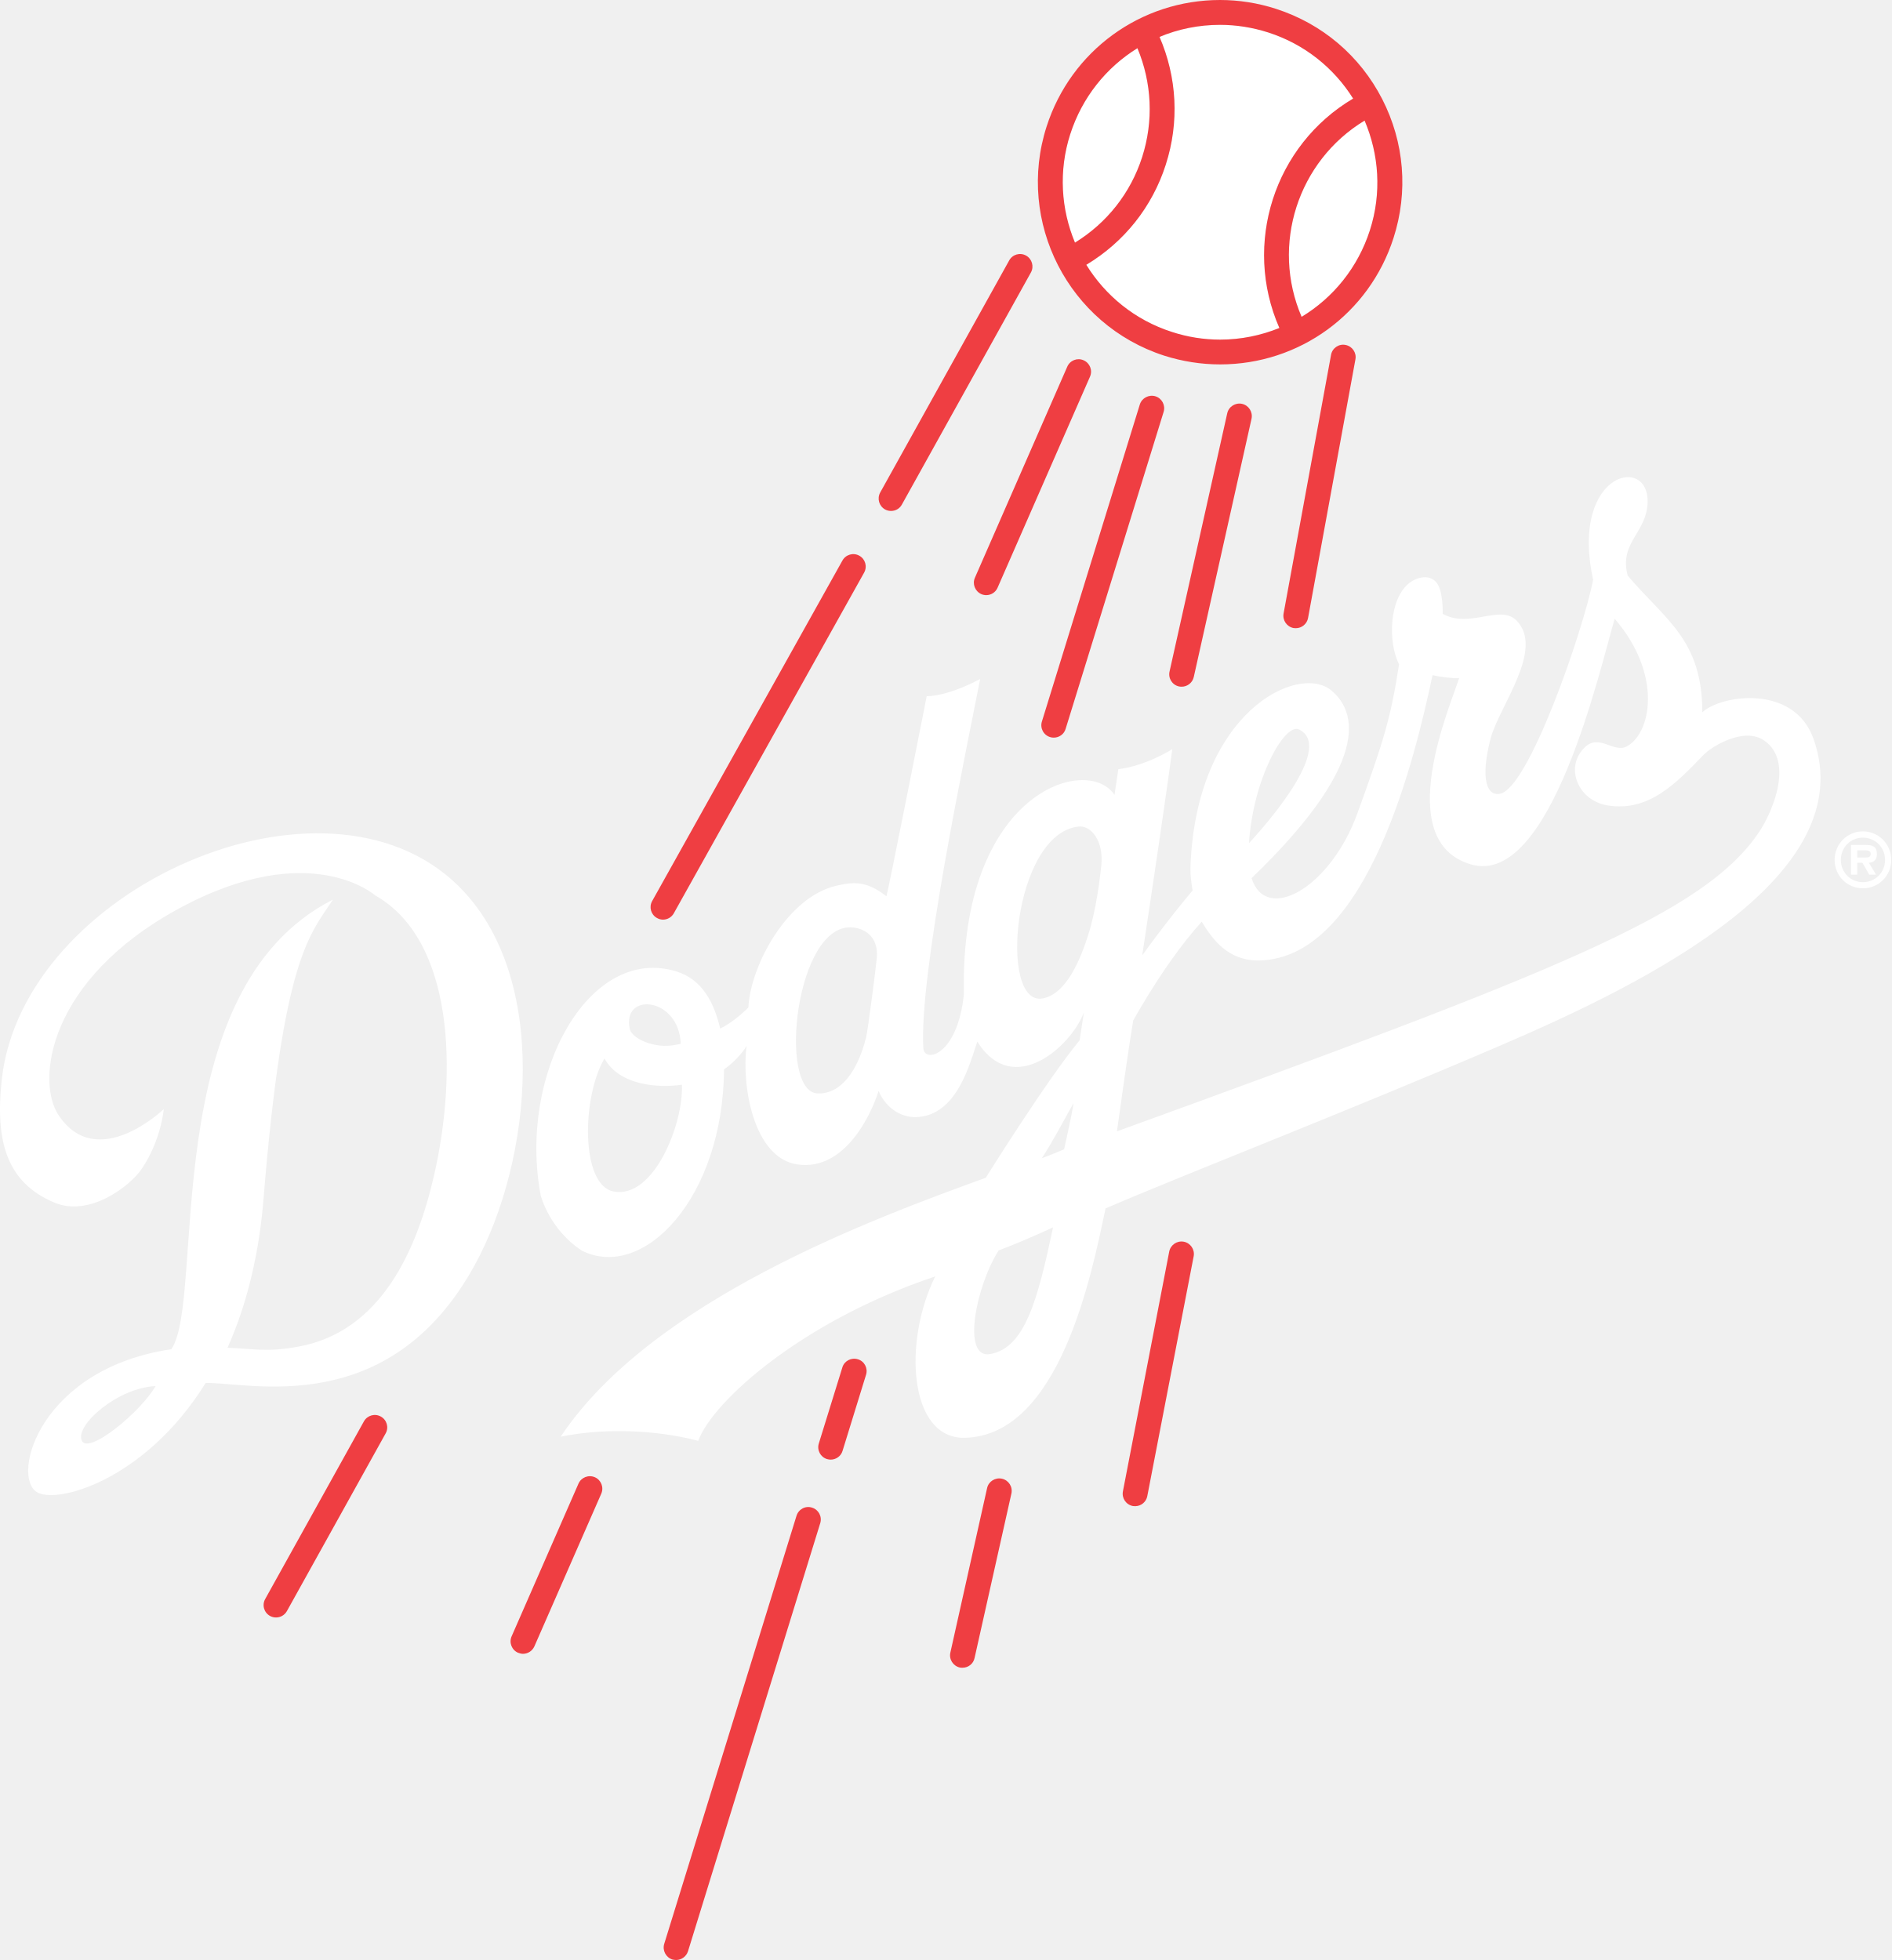
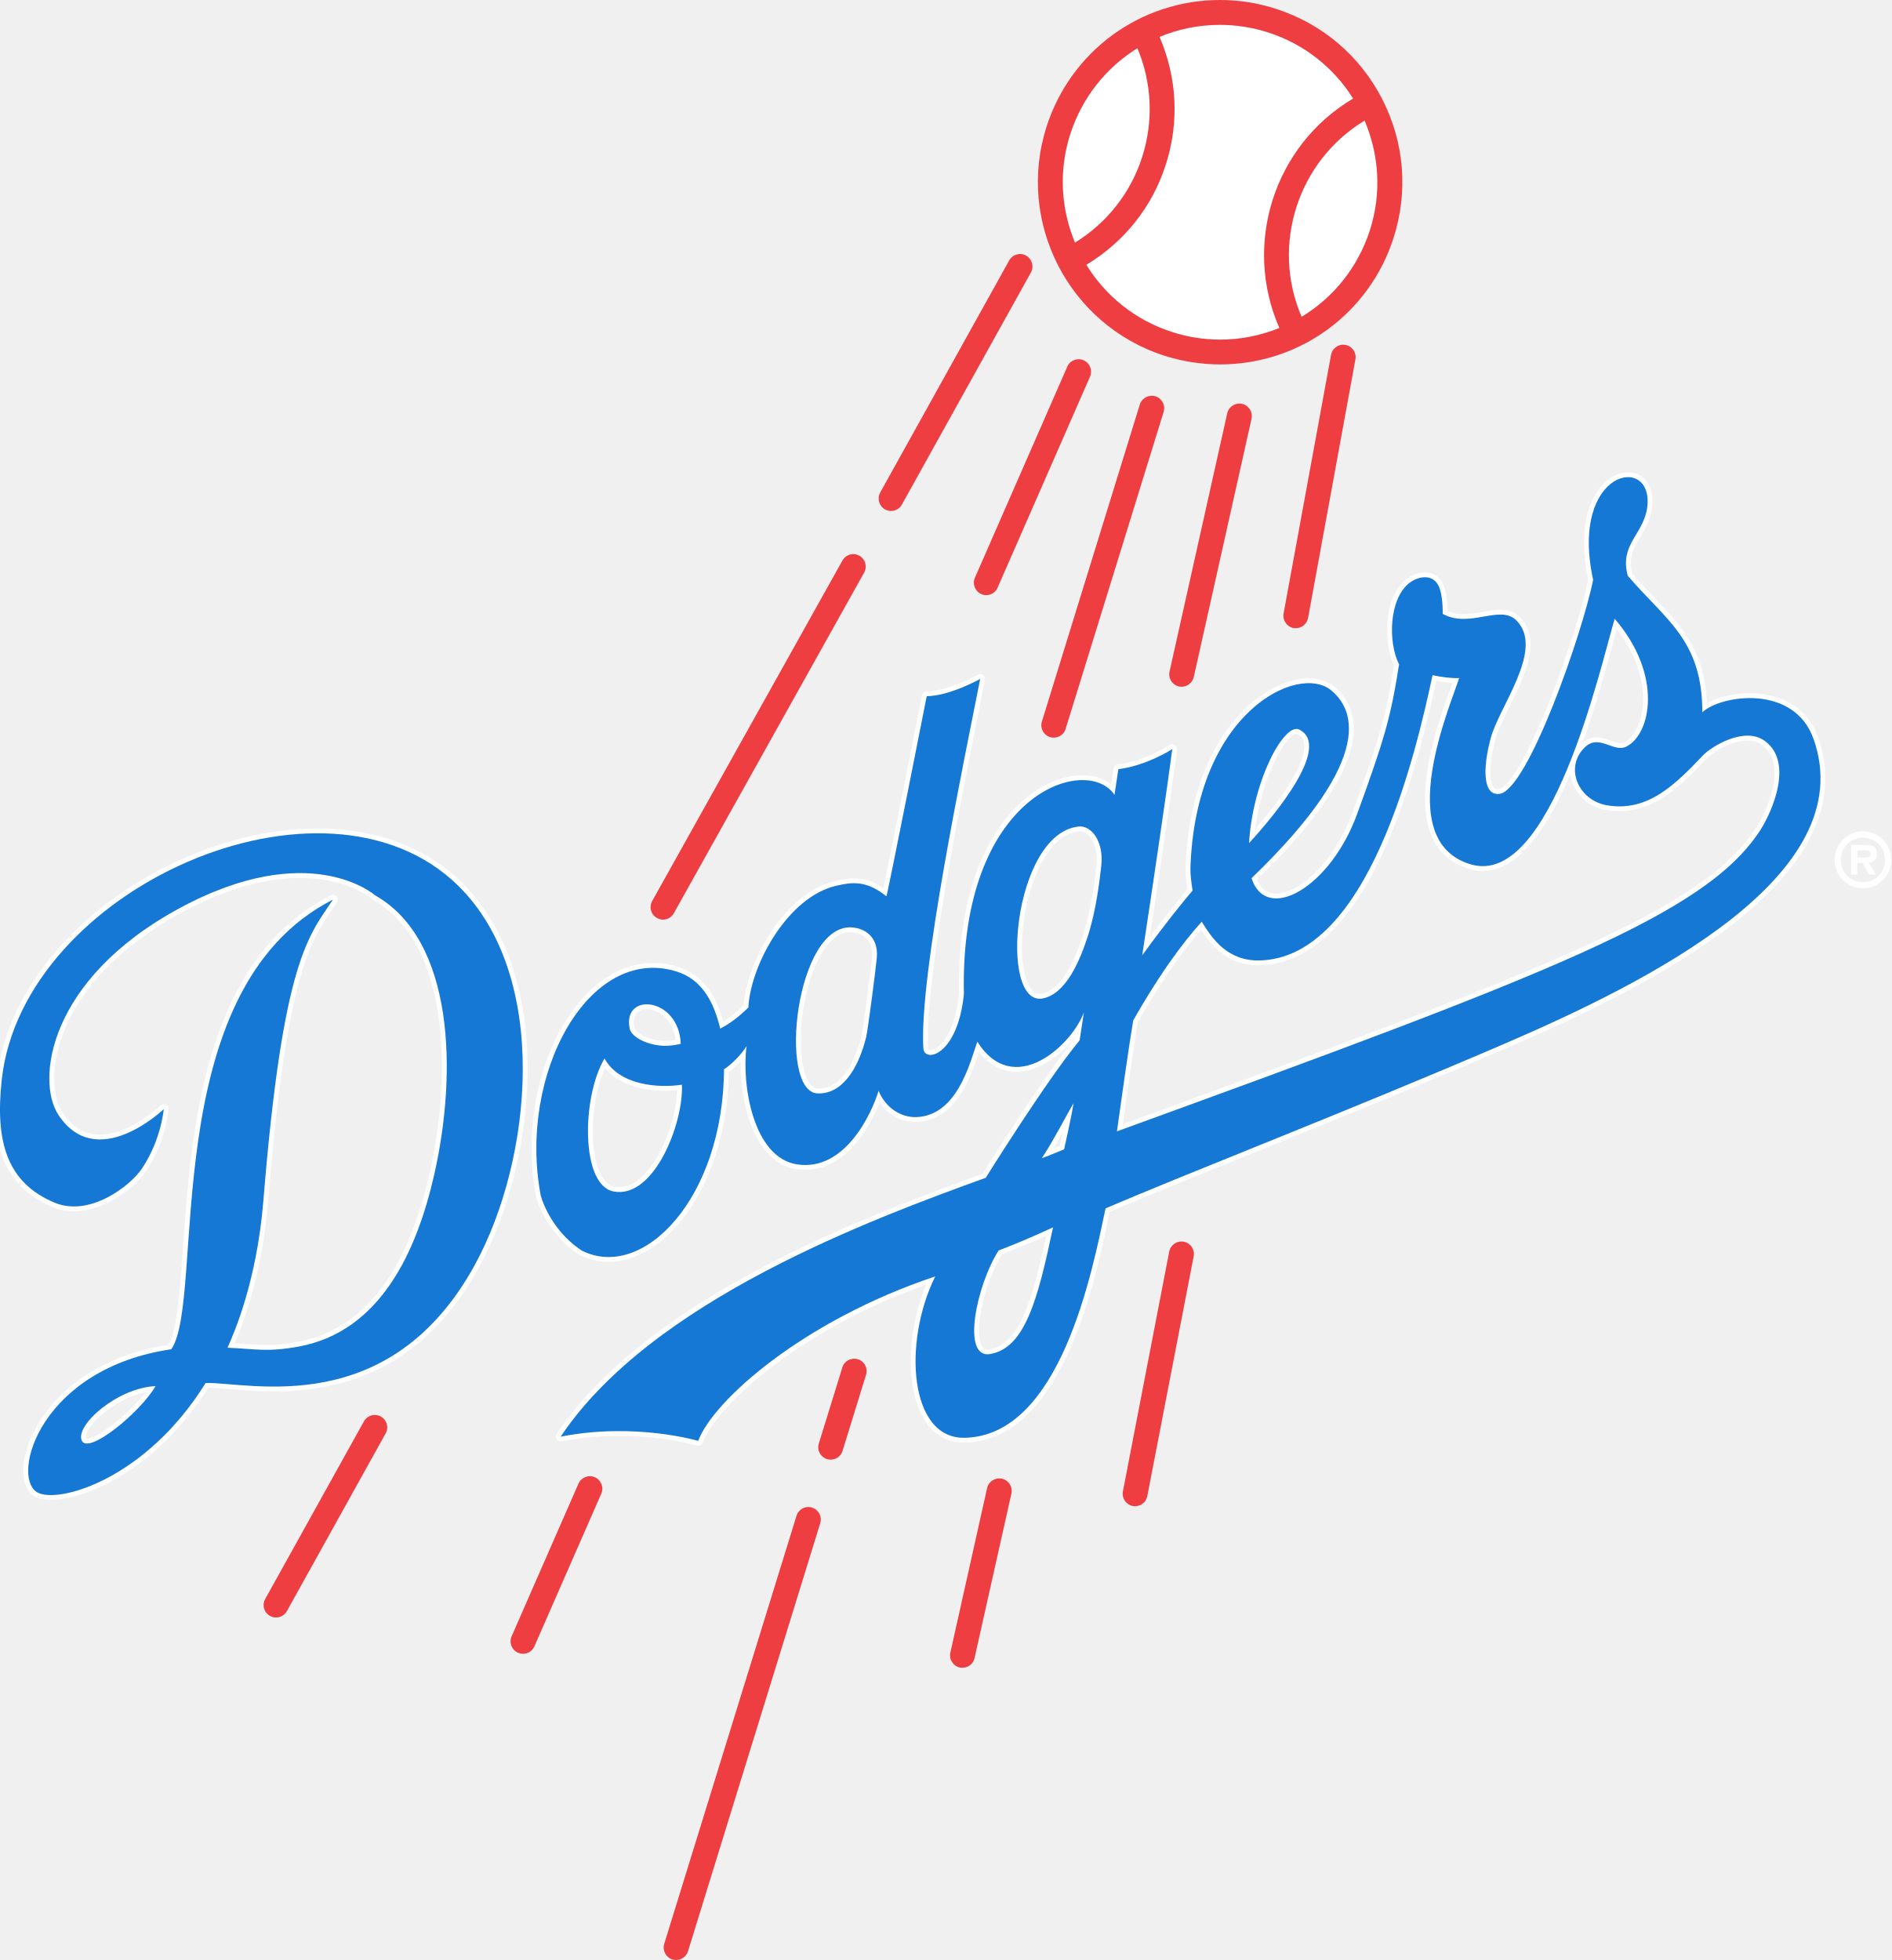
<svg xmlns="http://www.w3.org/2000/svg" viewBox="0 0 176.564 183.003">
-   <g fill="#FFF">
+   <g fill="#1678D5" stroke="#FFFFFF" stroke-width="0.9" stroke-linejoin="round" paint-order="stroke fill">
    <path d="M.165 100.795c-.633 5.772.456 9.62 4.92 11.492 3.277 1.375 7.08-1.55 8.172-3.188 1.796-2.68 2.03-5.54 2.03-5.54s-6.25 6.008-9.845.52c-2.08-3.175-.97-12.603 11.27-19.255 12.24-6.64 18.314-1.222 18.314-1.222 7.36 4.165 7.684 16.498 5.514 26.068-1.626 7.142-5.004 14.668-12.684 16.063-2.883.527-3.99.218-6.614.103.575-1.31 2.73-6.112 3.352-13.792 1.822-22.527 4.27-24.693 6.49-28.047-16.642 8.452-11.837 37.245-15.09 41.98-12.204 1.798-14.987 11.773-12.567 13.33 1.835 1.175 10.126-1.074 15.772-10.182 4.093-.077 17.15 3.503 25.116-10.997 5.395-9.833 7.095-26.968-1.55-35.44-12.468-12.23-40.634.266-42.6 18.107zM7.62 134.48c-.568-1.453 3.372-4.905 6.9-5.06-1.34 2.372-6.327 6.51-6.9 5.06zM169.31 69c-1.807-5.148-8.65-4.125-10.384-2.493 0-6.78-3.423-8.593-6.964-12.758-.79-2.926 1.5-3.883 1.822-6.384.643-5.064-7.3-3.58-5.052 6.768-.948 4.827-6.067 19.61-8.73 19.988-1.534.218-1.617-2.263-.83-5.206.787-2.95 5.042-8.285 2.417-10.965-1.515-1.573-4.365.772-6.904-.635 0 0 .08-2.134-.58-2.93-.663-.798-1.82-.496-2.518.037-1.918 1.478-2.02 5.54-.973 7.61-.784 5.05-1.417 7.09-3.882 13.888-2.526 7-8.535 10.335-9.888 6.074 11.983-11.537 9.34-15.97 7.423-17.546-3.085-2.532-12.654 2.05-13.13 16.6-.013.6.08 1.37.203 2.096-.944 1.112-2.608 3.162-4.704 6.054.98-6.446 2.36-15.785 2.802-19.25 0 0-2.388 1.544-5.03 1.87l-.36 2.398c-2.56-3.856-14.482-.23-14.06 18.613-.597 5.79-3.707 6.44-3.787 5.044-.408-6.87 3.867-27.13 5.306-34.48 0 0-2.815 1.58-4.99 1.612 0 0-3.68 18.65-3.764 18.677-1.918-1.517-3.21-1.318-4.694-.977-4.49 1.035-7.982 7.346-8.192 11.363-.79.783-1.707 1.51-2.63 1.972-.568-2.403-1.663-4.608-4.12-5.347-8.14-2.48-14.778 9.57-12.638 20.92 0 0 .788 3.156 3.847 5.16 5.716 2.855 13.188-4.877 13.268-16.934 1.106-.72 2.108-2.062 2.108-2.216-.49 3.663.615 10.508 4.754 11.1 4.41.635 6.883-4.66 7.57-6.872.537 1.356 1.894 2.52 3.548 2.45 3.77-.155 4.956-4.982 5.666-7.045 3.358 5.334 8.77.424 9.952-2.73l-.4 2.608c-3.055 3.683-8.765 12.835-8.765 12.835-10.58 3.838-31.184 11.44-39.684 24.172 6.91-1.37 12.84.392 12.84.392 1.378-3.74 9.787-11.235 22.127-15.354-3.03 6.138-2.436 15.167 2.744 15.065 8.957-.173 11.914-15.566 13.16-21.415 7.95-3.42 22.167-8.895 37.02-15.277 13.805-5.93 33.555-15.833 29.08-28.552zM63.554 97.46s-.992.27-1.953.16c-1.553-.18-2.674-.92-2.81-1.562-.738-3.47 4.593-2.982 4.763 1.4zm-6.276 13.785c-3.086-.598-2.97-8.818-.843-12.417 1.38 2.513 5.01 2.783 7.227 2.45.17 3.572-2.603 10.706-6.385 9.967zM81.862 89.38c-.05.7-.833 6.8-1 7.462-.777 3.13-2.346 5.335-4.53 5.25-3.758-.134-2.06-16.034 3.293-15.495 1.066.103 2.38.823 2.237 2.783zm10.585 37.045c-2.71.49-1.314-6.394.787-9.672 2.754-1.048 5.077-2.16 5.077-2.16-1.43 6.775-2.62 11.26-5.864 11.832zm6.896-19.114s-1.424.605-2.082.83c.925-1.356 2.597-4.537 2.96-5.135-.145 1.068-.878 4.306-.878 4.306zM121.3 68.12c3.05 1.555-2.264 7.97-4.693 10.604.357-5.938 3.326-11.31 4.692-10.604zM97.344 93.224c-4.142.77-2.792-15.335 3.323-16.048 1.166-.147 2.388 1.292 2.15 3.632-.142 1.324-.482 4.152-1.215 6.46-.78 2.46-2.09 5.544-4.258 5.956zm66.922-15.6c-5.122 7.74-19.153 13.164-59.99 28.01.367-2.577 1-7.25 1.524-10.367.914-1.613 1.987-3.368 3.16-5.077l.324-.457c.922-1.31 1.905-2.564 2.908-3.676.954 1.562 2.413 3.702 5.43 3.618 10.107-.257 14.542-19.23 16.117-26.634.764.168 1.763.303 2.483.27-.736 2.4-6.382 15.22 1.112 17.4 7.465 2.177 12.077-18.447 13.41-22.94 4.53 5.258 3.393 10.786 1.083 11.943-1.185.584-2.532-1.208-3.846.038-1.967 1.865-.662 4.976 2.05 5.438 3.856.655 6.414-2.005 8.99-4.692.798-.823 3.812-2.66 5.68-1.356 2.8 1.936.782 6.635-.435 8.485z" />
  </g>
  <path d="M121.517 29.583c2.953-1.787 5.25-4.602 6.37-8.066 1.127-3.496.85-7.114-.49-10.258-6.243 3.78-8.762 11.626-5.88 18.323z" fill="#FFF" />
  <path d="M109.402 30.99c1.466.483 2.986.72 4.51.72 1.94 0 3.807-.386 5.53-1.086-3.442-7.84-.48-17.064 6.886-21.42-1.774-2.83-4.505-5.072-7.92-6.17-1.466-.47-2.983-.714-4.503-.714-1.99 0-3.9.392-5.653 1.125 1.636 3.786 1.86 7.976.582 11.935-1.266 3.953-3.888 7.224-7.416 9.345 1.77 2.866 4.527 5.154 7.984 6.266z" fill="#FFF" />
  <path d="M106.63 14.673c1.082-3.374.91-6.94-.44-10.174-2.906 1.792-5.162 4.587-6.268 8.013-1.112 3.452-.864 7.025.437 10.142 2.975-1.832 5.19-4.62 6.27-7.982z" fill="#FFF" />
  <path d="M129.04 9.25c-2.072-4.037-5.595-7.032-9.923-8.427C117.423.276 115.665 0 113.904 0c-7.41 0-13.917 4.743-16.19 11.8-2.875 8.92 2.05 18.53 10.978 21.408 1.694.54 3.452.816 5.22.816 7.406 0 13.914-4.737 16.182-11.794 1.395-4.33 1.016-8.94-1.054-12.98zm-1.154 12.267c-1.118 3.464-3.416 6.28-6.37 8.066-2.882-6.697-.362-14.545 5.88-18.324 1.342 3.143 1.618 6.76.49 10.257zm-27.964-9.004c1.106-3.426 3.362-6.22 6.267-8.014 1.35 3.232 1.522 6.8.44 10.173-1.08 3.36-3.295 6.15-6.27 7.982-1.302-3.117-1.55-6.69-.438-10.142zm8.91 2.867c1.28-3.96 1.055-8.15-.58-11.935 1.75-.733 3.663-1.125 5.652-1.125 1.52 0 3.037.244 4.502.713 3.416 1.1 6.148 3.342 7.92 6.17-7.364 4.357-10.327 13.58-6.886 21.42-1.722.7-3.59 1.087-5.53 1.087-1.523 0-3.043-.238-4.51-.72-3.456-1.11-6.214-3.4-7.984-6.266 3.53-2.12 6.15-5.392 7.417-9.344zM35.553 132.262c-.56-.315-1.26-.11-1.575.443l-9.22 16.595c-.315.56-.112 1.266.45 1.58.18.097.37.142.56.142.41 0 .803-.212 1.018-.598l9.22-16.595c.312-.553.106-1.26-.453-1.568zM62.913 85.26l17.76-31.794c.313-.565.114-1.273-.45-1.58-.558-.316-1.268-.11-1.577.455L60.882 84.137c-.31.56-.11 1.266.45 1.574.183.103.372.155.562.155.41 0 .807-.218 1.02-.604zM95.793 23.864c-.56-.315-1.27-.11-1.578.456l-12.04 21.665c-.31.56-.11 1.266.45 1.58.18.098.37.142.564.142.408 0 .803-.212 1.01-.598l12.045-21.667c.31-.558.107-1.265-.452-1.58zM55.54 137.93c-.594-.257-1.275.012-1.532.59l-6.244 14.263c-.257.585.01 1.273.595 1.53.153.057.31.102.465.102.45 0 .874-.264 1.067-.7l6.244-14.256c.256-.585-.014-1.273-.595-1.53zM91.612 55.472c.15.064.312.096.463.096.45 0 .874-.263 1.06-.7l8.626-19.7c.258-.59-.008-1.27-.597-1.528-.585-.263-1.27.007-1.526.598l-8.622 19.706c-.258.582.013 1.264.597 1.528zM75.81 140.765c-.61-.2-1.26.147-1.45.765L62.01 181.5c-.184.61.154 1.265.768 1.458.116.026.228.045.347.045.488 0 .948-.32 1.106-.816l12.347-39.976c.186-.61-.155-1.26-.768-1.445zM80.088 126.914c-.61-.187-1.262.147-1.446.758l-2.198 7.102c-.193.617.15 1.273.768 1.46.11.03.232.05.34.05.496 0 .96-.32 1.107-.816l2.194-7.108c.19-.61-.148-1.266-.766-1.446zM107.867 37c-.614-.18-1.266.16-1.456.77L97.27 67.37c-.19.617.154 1.266.768 1.452.113.04.232.05.34.05.496 0 .96-.314 1.106-.815l9.15-29.597c.19-.616-.155-1.27-.765-1.458zM93.54 138.065c-.627-.135-1.247.25-1.385.874l-3.43 15.36c-.142.63.252 1.246.876 1.395.087.02.174.02.258.02.53 0 1.012-.36 1.125-.907l3.44-15.36c.136-.63-.256-1.24-.883-1.383zM110.51 115.937c-.626-.116-1.233.295-1.355.932l-4.323 22.385c-.116.636.296 1.24.93 1.362.086.012.173.012.253.012.527-.013 1-.4 1.096-.945l4.33-22.392c.115-.63-.3-1.234-.93-1.356zM115.96 37.707c-.626-.135-1.246.257-1.387.88l-5.386 24.115c-.14.63.25 1.254.88 1.39.088.018.17.025.252.025.53 0 1.008-.367 1.13-.906l5.392-24.113c.134-.63-.257-1.248-.88-1.39zM125.61 32.205c-.63-.122-1.233.302-1.345.926l-4.432 24.154c-.113.63.302 1.234.93 1.356.073.007.144.013.217.013.546 0 1.035-.392 1.138-.95l4.422-24.148c.12-.63-.3-1.234-.93-1.35z" fill="#EF3E42" />
  <g fill="#FFF">
    <path d="M175.224 79.752c0-.745-.437-.86-1.073-.86h-1.342v2.77h.582v-1.107h.48l.638 1.106h.636l-.67-1.105c.487-.03.75-.308.75-.803zm-1.06.316h-.775v-.675h.635c.276 0 .623 0 .623.308 0 .297-.175.368-.484.368z" />
    <path d="M173.917 77.625c-1.478 0-2.638 1.19-2.638 2.66 0 1.48 1.16 2.655 2.637 2.655 1.48 0 2.648-1.176 2.648-2.654 0-1.47-1.167-2.66-2.648-2.66zm0 4.743c-1.135 0-2.057-.887-2.057-2.082 0-1.183.922-2.076 2.057-2.076 1.14 0 2.07.893 2.07 2.076 0 1.195-.93 2.082-2.07 2.082z" />
  </g>
</svg>
